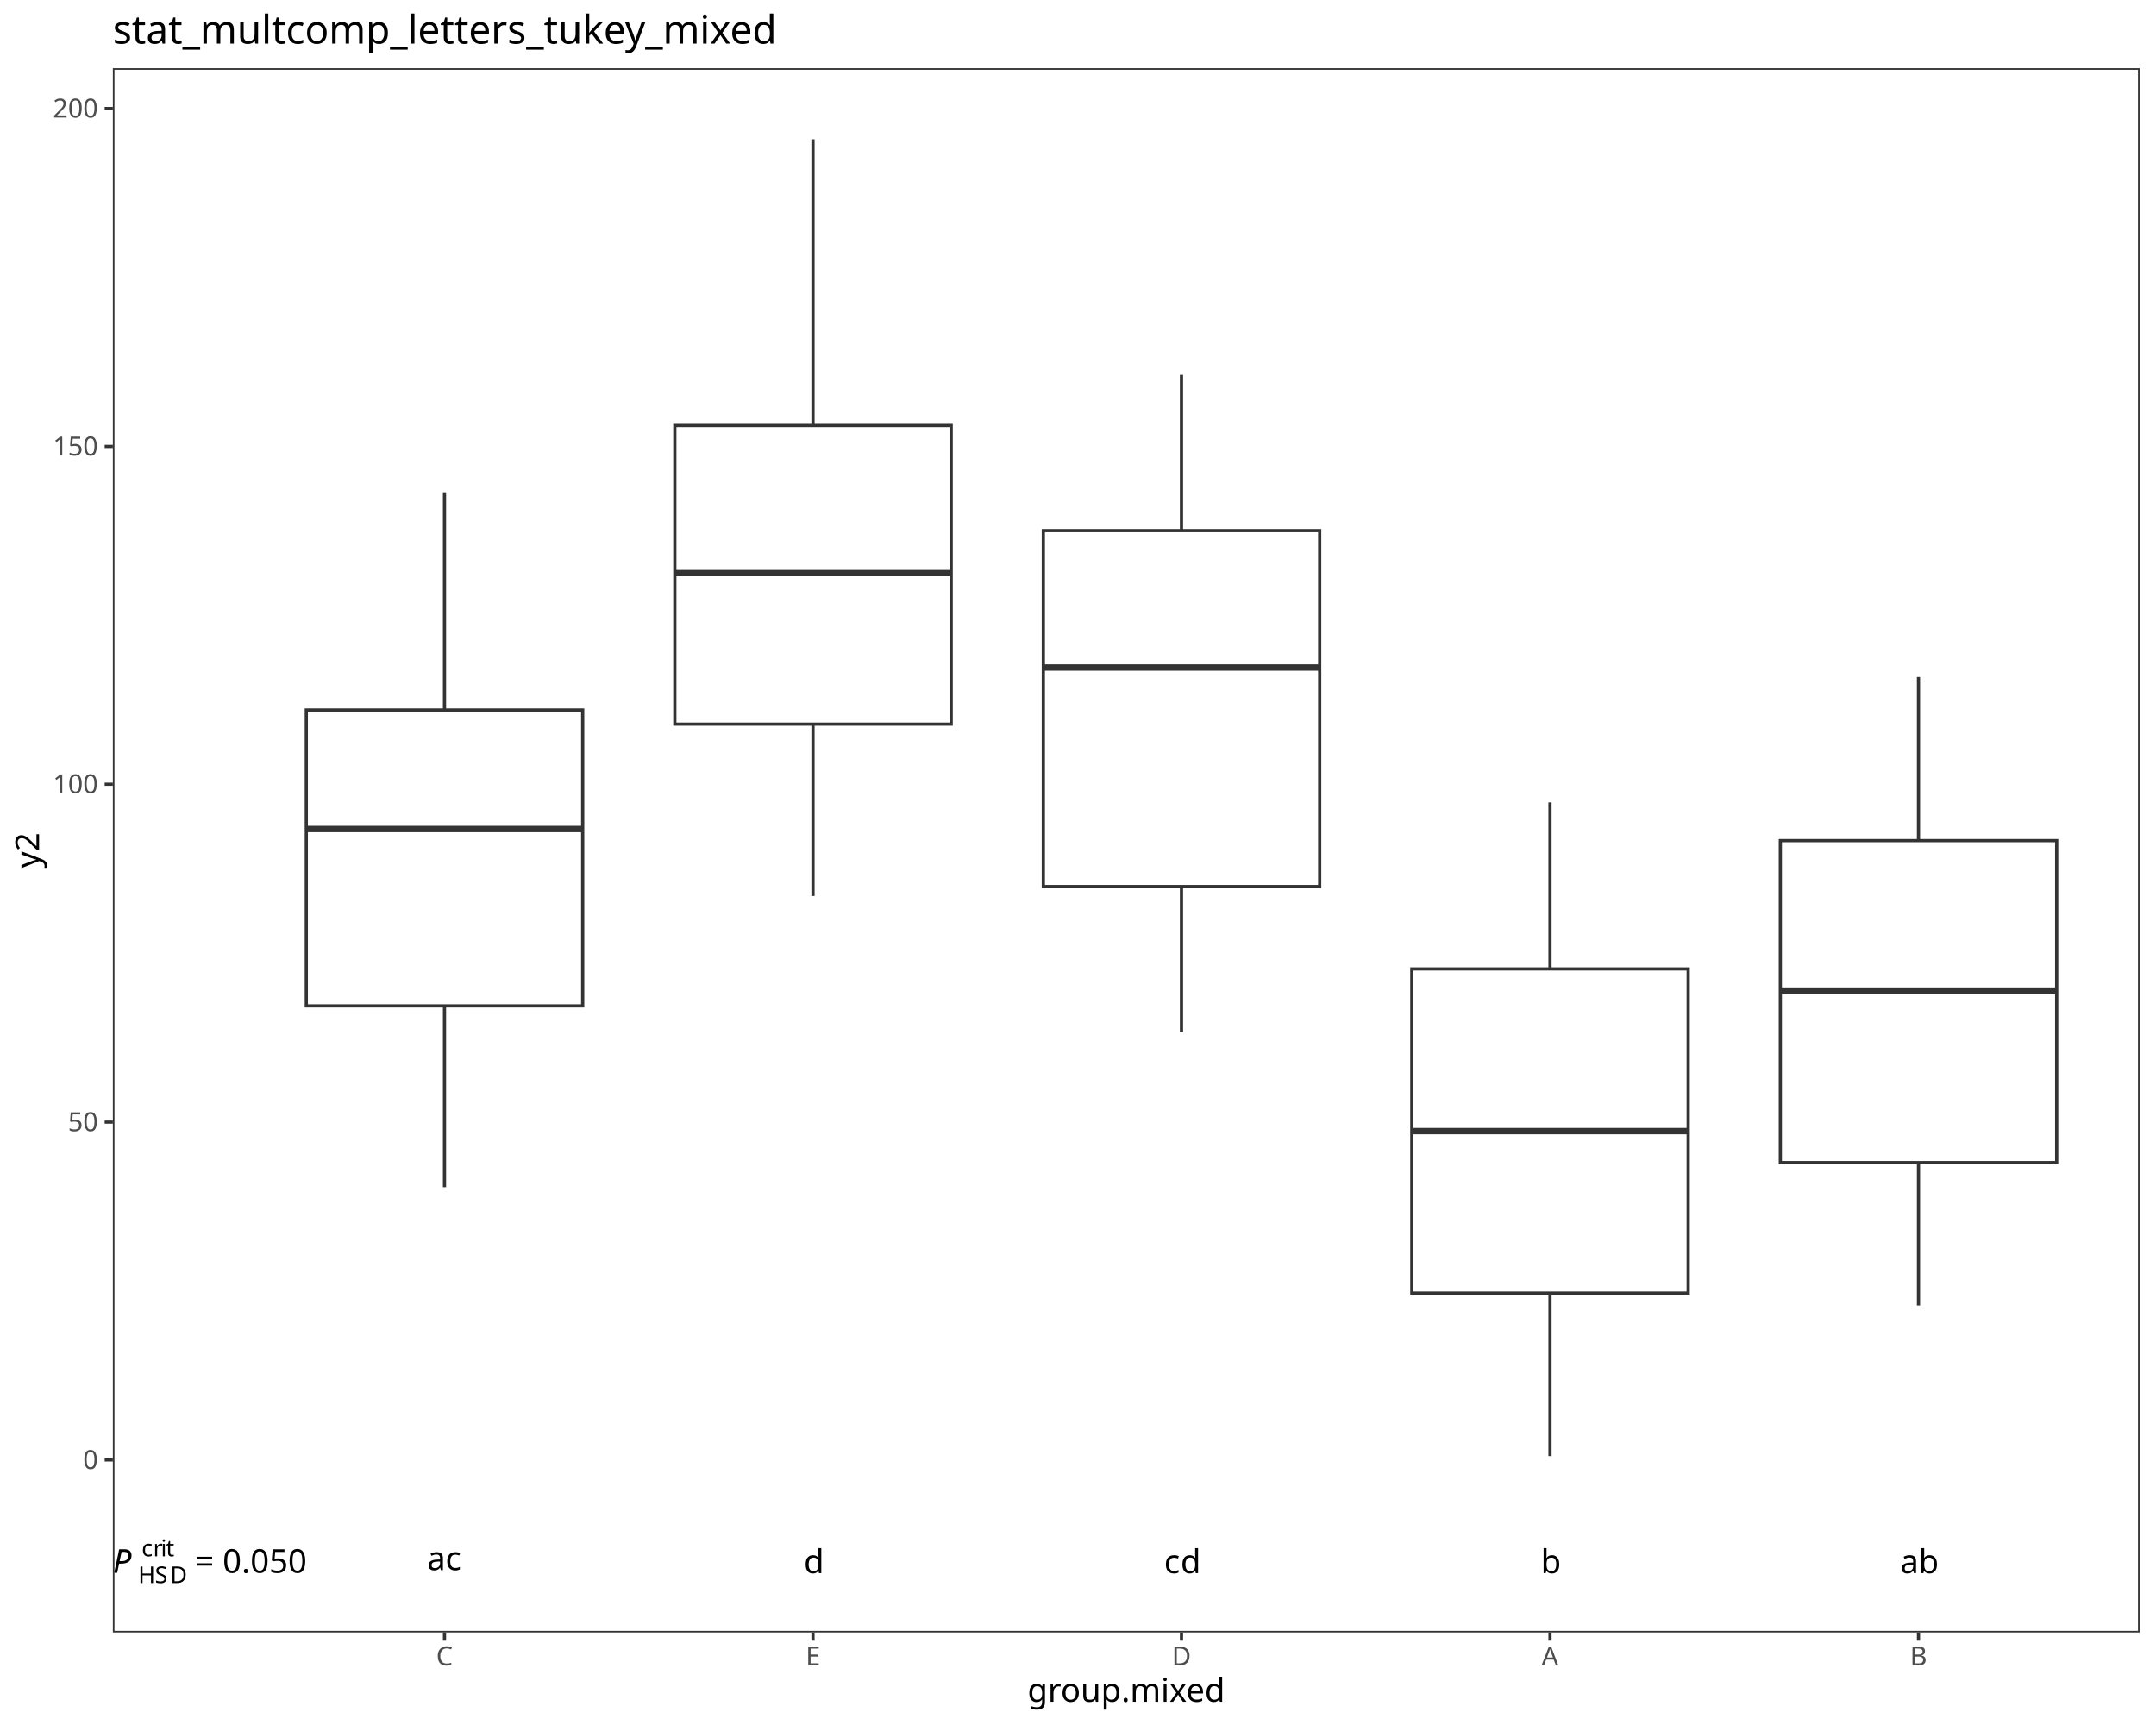
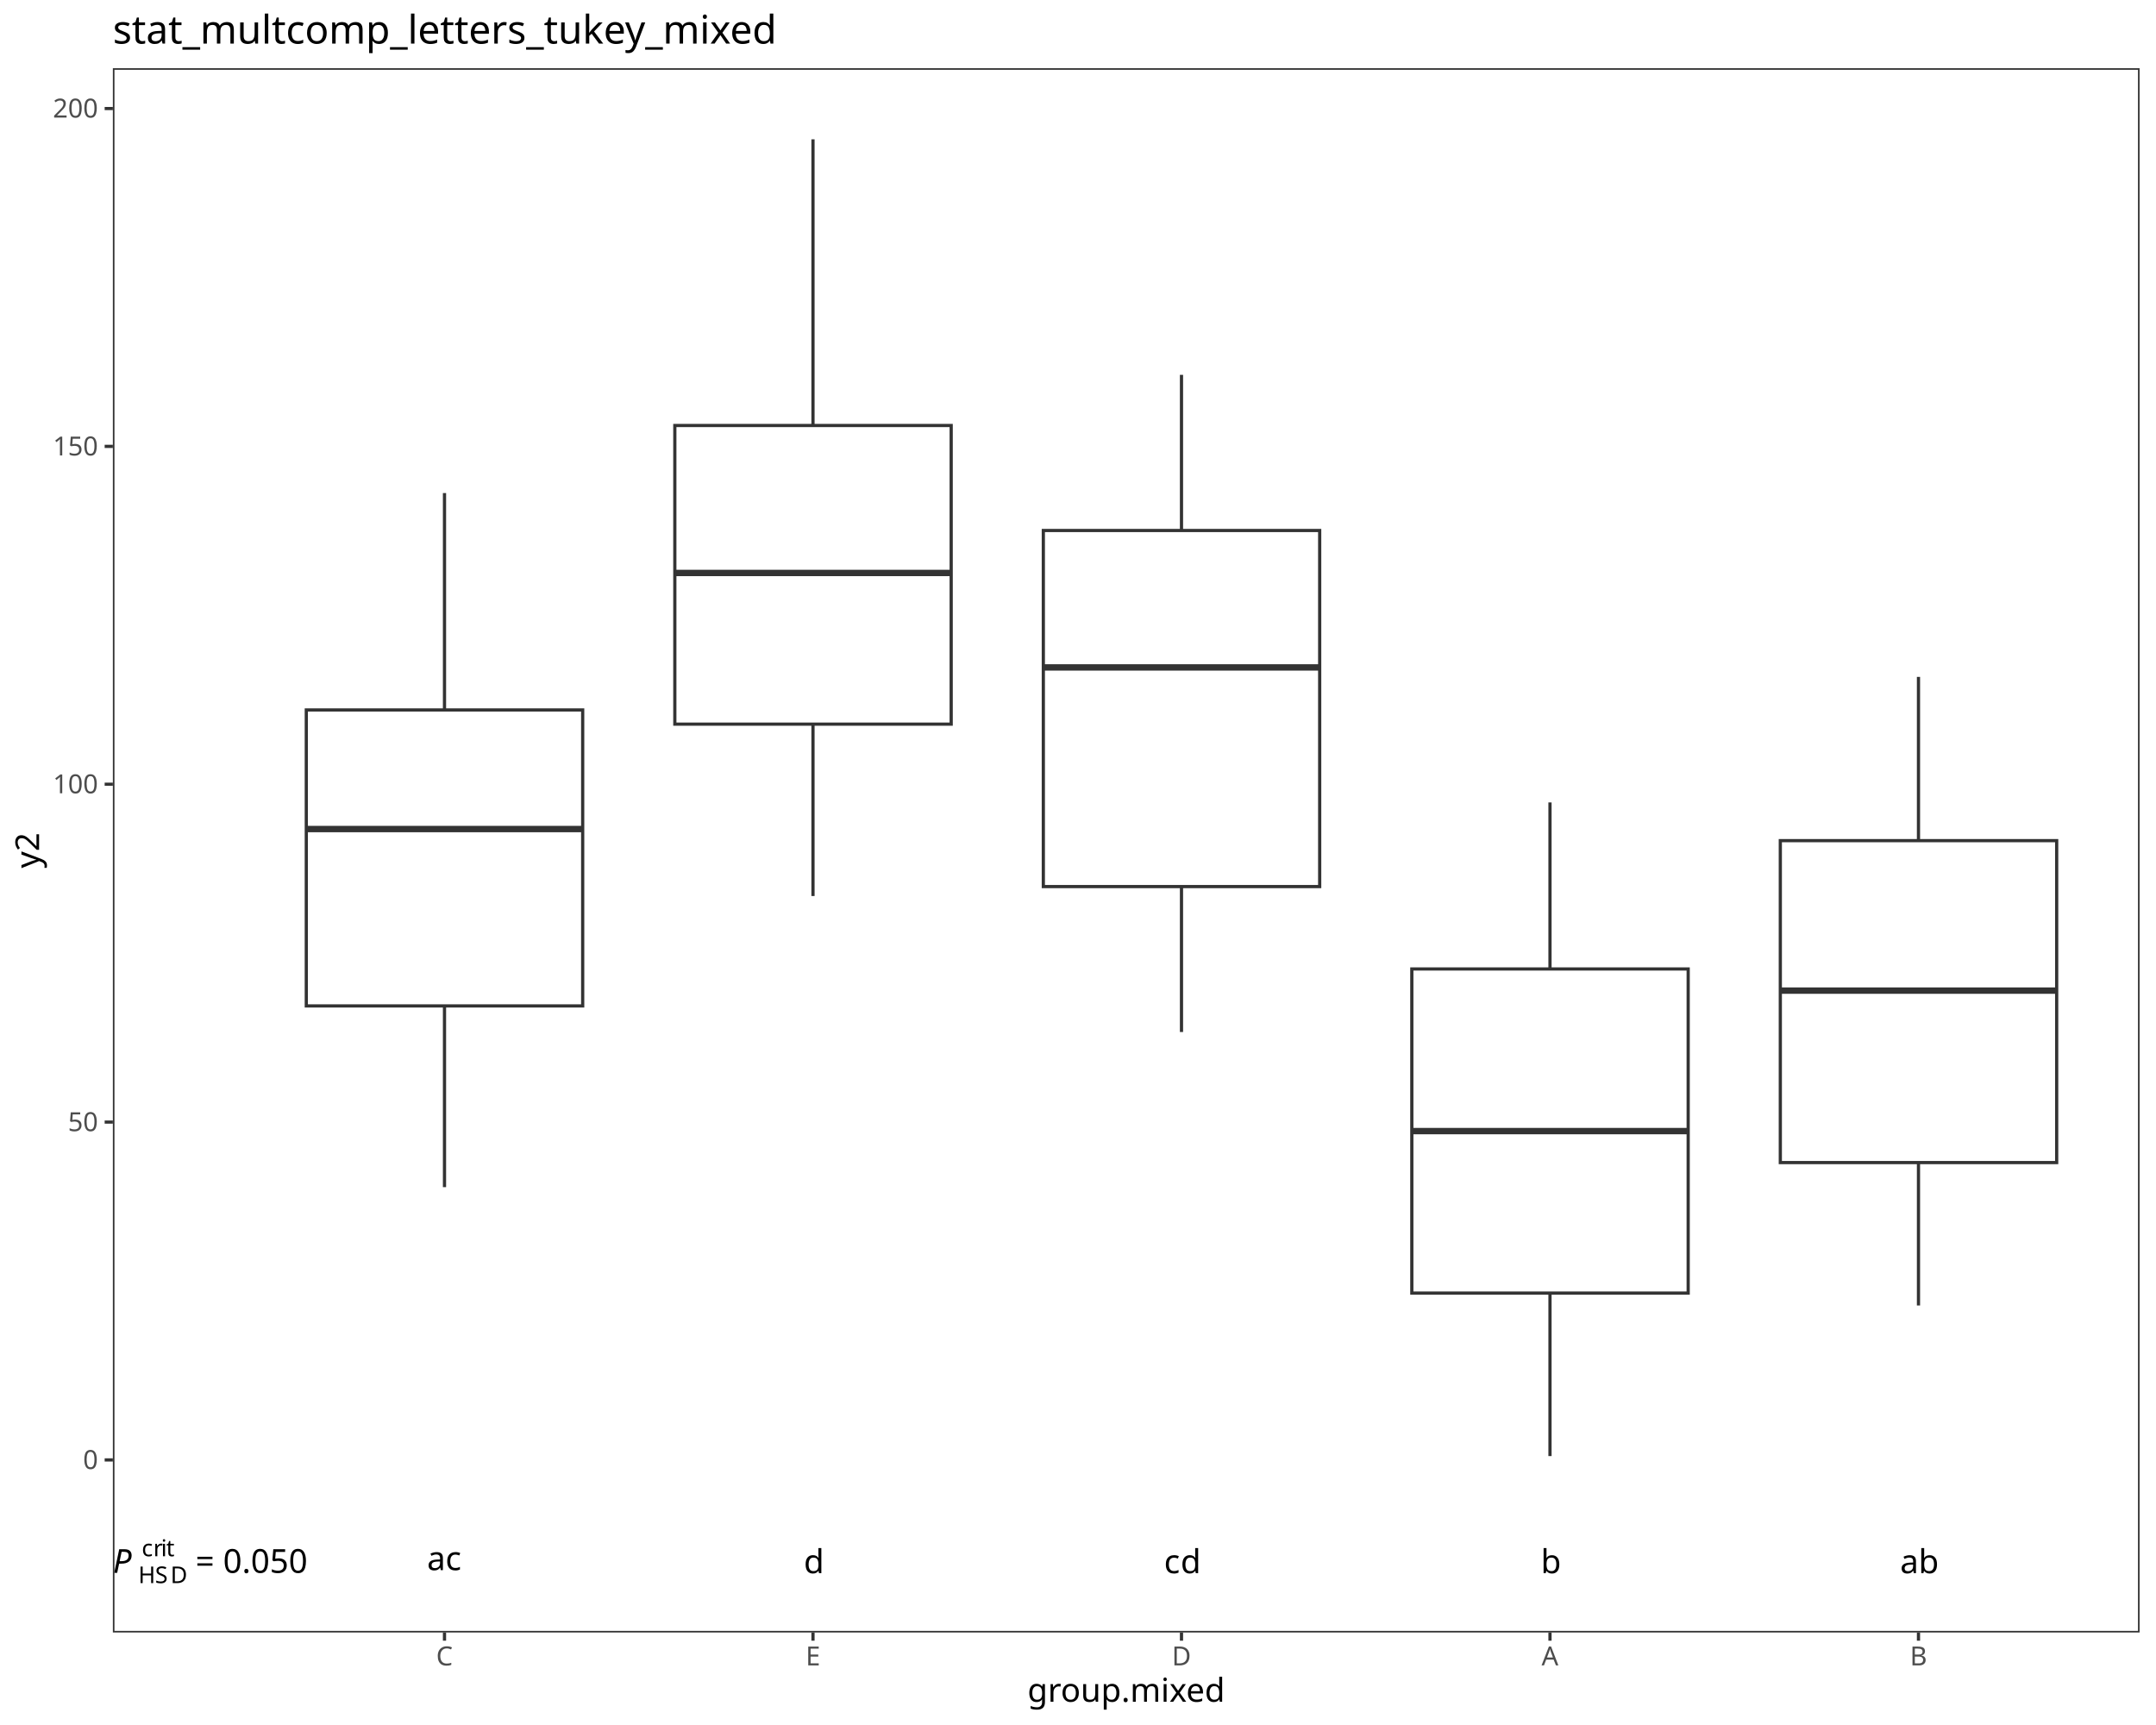
<svg xmlns="http://www.w3.org/2000/svg" class="svglite" data-engine-version="2.0" width="720.00pt" height="576.00pt" viewBox="0 0 720.00 576.00">
  <defs>
    <style type="text/css">
    .svglite line, .svglite polyline, .svglite polygon, .svglite path, .svglite rect, .svglite circle {
      fill: none;
      stroke: #000000;
      stroke-linecap: round;
      stroke-linejoin: round;
      stroke-miterlimit: 10.00;
    }
  </style>
  </defs>
  <rect width="100%" height="100%" style="stroke: none; fill: #FFFFFF;" />
  <defs>
    <clipPath id="cpMC4wMHw3MjAuMDB8MC4wMHw1NzYuMDA=">
      <rect x="0.00" y="0.00" width="720.00" height="576.00" />
    </clipPath>
  </defs>
  <g clip-path="url(#cpMC4wMHw3MjAuMDB8MC4wMHw1NzYuMDA=)">
    <rect x="0.00" y="0.00" width="720.00" height="576.00" style="stroke-width: 1.07; stroke: #FFFFFF; fill: #FFFFFF;" />
  </g>
  <defs>
    <clipPath id="cpMzcuNjl8NzE0LjUyfDIyLjc4fDU0NS4xMQ==">
      <rect x="37.69" y="22.78" width="676.83" height="522.33" />
    </clipPath>
  </defs>
  <g clip-path="url(#cpMzcuNjl8NzE0LjUyfDIyLjc4fDU0NS4xMQ==)">
    <rect x="37.69" y="22.78" width="676.83" height="522.33" style="stroke-width: 1.07; stroke: none; fill: #FFFFFF;" />
    <line x1="148.44" y1="237.06" x2="148.44" y2="164.64" style="stroke-width: 1.07; stroke: #333333; stroke-linecap: butt;" />
    <line x1="148.44" y1="335.89" x2="148.44" y2="396.40" style="stroke-width: 1.07; stroke: #333333; stroke-linecap: butt;" />
    <polygon points="102.29,237.06 102.29,335.89 194.59,335.89 194.59,237.06 102.29,237.06 " style="stroke-width: 1.07; stroke: #333333; stroke-linecap: butt; stroke-linejoin: miter; fill: #FFFFFF;" />
    <line x1="102.29" y1="276.83" x2="194.59" y2="276.83" style="stroke-width: 2.13; stroke: #333333; stroke-linecap: butt; stroke-linejoin: miter;" />
    <line x1="271.50" y1="142.08" x2="271.50" y2="46.53" style="stroke-width: 1.07; stroke: #333333; stroke-linecap: butt;" />
    <line x1="271.50" y1="241.80" x2="271.50" y2="299.20" style="stroke-width: 1.07; stroke: #333333; stroke-linecap: butt;" />
    <polygon points="225.36,142.08 225.36,241.80 317.65,241.80 317.65,142.08 225.36,142.08 " style="stroke-width: 1.07; stroke: #333333; stroke-linecap: butt; stroke-linejoin: miter; fill: #FFFFFF;" />
    <line x1="225.36" y1="191.32" x2="317.65" y2="191.32" style="stroke-width: 2.13; stroke: #333333; stroke-linecap: butt; stroke-linejoin: miter;" />
    <line x1="394.56" y1="177.14" x2="394.56" y2="125.16" style="stroke-width: 1.07; stroke: #333333; stroke-linecap: butt;" />
    <line x1="394.56" y1="296.04" x2="394.56" y2="344.61" style="stroke-width: 1.07; stroke: #333333; stroke-linecap: butt;" />
    <polygon points="348.42,177.14 348.42,296.04 440.71,296.04 440.71,177.14 348.42,177.14 " style="stroke-width: 1.07; stroke: #333333; stroke-linecap: butt; stroke-linejoin: miter; fill: #FFFFFF;" />
    <line x1="348.42" y1="222.86" x2="440.71" y2="222.86" style="stroke-width: 2.13; stroke: #333333; stroke-linecap: butt; stroke-linejoin: miter;" />
    <line x1="517.62" y1="323.55" x2="517.62" y2="267.93" style="stroke-width: 1.07; stroke: #333333; stroke-linecap: butt;" />
    <line x1="517.62" y1="431.78" x2="517.62" y2="486.20" style="stroke-width: 1.07; stroke: #333333; stroke-linecap: butt;" />
    <polygon points="471.48,323.55 471.48,431.78 563.77,431.78 563.77,323.55 471.48,323.55 " style="stroke-width: 1.07; stroke: #333333; stroke-linecap: butt; stroke-linejoin: miter; fill: #FFFFFF;" />
    <line x1="471.48" y1="377.69" x2="563.77" y2="377.69" style="stroke-width: 2.13; stroke: #333333; stroke-linecap: butt; stroke-linejoin: miter;" />
    <line x1="640.68" y1="280.70" x2="640.68" y2="226.02" style="stroke-width: 1.07; stroke: #333333; stroke-linecap: butt;" />
    <line x1="640.68" y1="388.20" x2="640.68" y2="435.91" style="stroke-width: 1.07; stroke: #333333; stroke-linecap: butt;" />
    <polygon points="594.54,280.70 594.54,388.20 686.83,388.20 686.83,280.70 594.54,280.70 " style="stroke-width: 1.07; stroke: #333333; stroke-linecap: butt; stroke-linejoin: miter; fill: #FFFFFF;" />
    <line x1="594.54" y1="330.78" x2="686.83" y2="330.78" style="stroke-width: 2.13; stroke: #333333; stroke-linecap: butt; stroke-linejoin: miter;" />
-     <text x="37.69" y="525.18" style="font-size: 11.00px; font-style: italic; font-family: sans;" textLength="7.34px" lengthAdjust="spacingAndGlyphs">P</text>
-     <text x="46.16" y="528.59" style="font-size: 7.70px; font-family: sans;" textLength="5.56px" lengthAdjust="spacingAndGlyphs">H</text>
-     <text x="51.73" y="528.59" style="font-size: 7.70px; font-family: sans;" textLength="5.14px" lengthAdjust="spacingAndGlyphs">S</text>
-     <text x="56.86" y="528.59" style="font-size: 7.70px; font-family: sans;" textLength="5.56px" lengthAdjust="spacingAndGlyphs">D</text>
-     <text x="47.30" y="519.66" style="font-size: 7.70px; font-family: sans;" textLength="3.85px" lengthAdjust="spacingAndGlyphs">c</text>
-     <text x="51.15" y="519.66" style="font-size: 7.70px; font-family: sans;" textLength="2.56px" lengthAdjust="spacingAndGlyphs">r</text>
-     <text x="53.72" y="519.66" style="font-size: 7.70px; font-family: sans;" textLength="1.71px" lengthAdjust="spacingAndGlyphs">i</text>
-     <text x="55.43" y="519.66" style="font-size: 7.70px; font-family: sans;" textLength="2.14px" lengthAdjust="spacingAndGlyphs">t</text>
-     <text x="62.43" y="525.18" style="font-size: 11.00px; font-family: sans;" textLength="2.75px" lengthAdjust="spacingAndGlyphs"> </text>
-     <text x="65.18" y="525.18" style="font-size: 11.00px; font-family: sans;" textLength="6.43px" lengthAdjust="spacingAndGlyphs">=</text>
-     <text x="71.61" y="525.18" style="font-size: 11.00px; font-family: sans;" textLength="2.75px" lengthAdjust="spacingAndGlyphs"> </text>
-     <text x="74.36" y="525.18" style="font-size: 11.00px; font-family: sans;" textLength="27.53px" lengthAdjust="spacingAndGlyphs">0.050</text>
-     <text x="142.63" y="524.28" style="font-size: 11.00px; font-family: sans;" textLength="6.12px" lengthAdjust="spacingAndGlyphs">a</text>
-     <text x="148.75" y="524.28" style="font-size: 11.00px; font-family: sans;" textLength="5.50px" lengthAdjust="spacingAndGlyphs">c</text>
-     <text x="268.44" y="525.30" style="font-size: 11.00px; font-family: sans;" textLength="6.12px" lengthAdjust="spacingAndGlyphs">d</text>
-     <text x="388.75" y="525.30" style="font-size: 11.00px; font-family: sans;" textLength="5.50px" lengthAdjust="spacingAndGlyphs">c</text>
-     <text x="394.26" y="525.30" style="font-size: 11.00px; font-family: sans;" textLength="6.12px" lengthAdjust="spacingAndGlyphs">d</text>
-     <text x="514.56" y="525.30" style="font-size: 11.00px; font-family: sans;" textLength="6.12px" lengthAdjust="spacingAndGlyphs">b</text>
-     <text x="634.57" y="525.30" style="font-size: 11.00px; font-family: sans;" textLength="6.12px" lengthAdjust="spacingAndGlyphs">a</text>
-     <text x="640.68" y="525.30" style="font-size: 11.00px; font-family: sans;" textLength="6.12px" lengthAdjust="spacingAndGlyphs">b</text>
+     <text x="37.69" y="525.20" style="font-size: 11.04px; font-style: italic; font-family: sans;" textLength="7.37px" lengthAdjust="spacingAndGlyphs">P</text>
+     <text x="46.19" y="528.62" style="font-size: 7.73px; font-family: sans;" textLength="5.58px" lengthAdjust="spacingAndGlyphs">H</text>
+     <text x="51.78" y="528.62" style="font-size: 7.73px; font-family: sans;" textLength="5.16px" lengthAdjust="spacingAndGlyphs">S</text>
+     <text x="56.93" y="528.62" style="font-size: 7.73px; font-family: sans;" textLength="5.58px" lengthAdjust="spacingAndGlyphs">D</text>
+     <text x="47.33" y="519.65" style="font-size: 7.73px; font-family: sans;" textLength="3.87px" lengthAdjust="spacingAndGlyphs">c</text>
+     <text x="51.20" y="519.65" style="font-size: 7.73px; font-family: sans;" textLength="2.57px" lengthAdjust="spacingAndGlyphs">r</text>
+     <text x="53.77" y="519.65" style="font-size: 7.73px; font-family: sans;" textLength="1.72px" lengthAdjust="spacingAndGlyphs">i</text>
+     <text x="55.49" y="519.65" style="font-size: 7.73px; font-family: sans;" textLength="2.15px" lengthAdjust="spacingAndGlyphs">t</text>
+     <text x="62.51" y="525.20" style="font-size: 11.04px; font-family: sans;" textLength="2.76px" lengthAdjust="spacingAndGlyphs"> </text>
+     <text x="65.28" y="525.20" style="font-size: 11.04px; font-family: sans;" textLength="6.45px" lengthAdjust="spacingAndGlyphs">=</text>
+     <text x="71.73" y="525.20" style="font-size: 11.04px; font-family: sans;" textLength="2.76px" lengthAdjust="spacingAndGlyphs"> </text>
+     <text x="74.49" y="525.20" style="font-size: 11.04px; font-family: sans;" textLength="27.63px" lengthAdjust="spacingAndGlyphs">0.050</text>
+     <text x="142.61" y="524.29" style="font-size: 11.04px; font-family: sans;" textLength="6.14px" lengthAdjust="spacingAndGlyphs">a</text>
+     <text x="148.75" y="524.29" style="font-size: 11.04px; font-family: sans;" textLength="5.52px" lengthAdjust="spacingAndGlyphs">c</text>
+     <text x="268.43" y="525.32" style="font-size: 11.04px; font-family: sans;" textLength="6.14px" lengthAdjust="spacingAndGlyphs">d</text>
+     <text x="388.73" y="525.32" style="font-size: 11.04px; font-family: sans;" textLength="5.52px" lengthAdjust="spacingAndGlyphs">c</text>
+     <text x="394.26" y="525.32" style="font-size: 11.04px; font-family: sans;" textLength="6.14px" lengthAdjust="spacingAndGlyphs">d</text>
+     <text x="514.55" y="525.32" style="font-size: 11.04px; font-family: sans;" textLength="6.14px" lengthAdjust="spacingAndGlyphs">b</text>
+     <text x="634.54" y="525.32" style="font-size: 11.04px; font-family: sans;" textLength="6.14px" lengthAdjust="spacingAndGlyphs">a</text>
+     <text x="640.68" y="525.32" style="font-size: 11.04px; font-family: sans;" textLength="6.14px" lengthAdjust="spacingAndGlyphs">b</text>
    <rect x="37.69" y="22.78" width="676.83" height="522.33" style="stroke-width: 1.07; stroke: #333333;" />
  </g>
  <g clip-path="url(#cpMC4wMHw3MjAuMDB8MC4wMHw1NzYuMDA=)">
    <text x="32.76" y="490.52" text-anchor="end" style="font-size: 8.80px; fill: #4D4D4D; font-family: sans;" textLength="4.89px" lengthAdjust="spacingAndGlyphs">0</text>
    <text x="32.76" y="377.70" text-anchor="end" style="font-size: 8.80px; fill: #4D4D4D; font-family: sans;" textLength="9.79px" lengthAdjust="spacingAndGlyphs">50</text>
    <text x="32.76" y="264.89" text-anchor="end" style="font-size: 8.80px; fill: #4D4D4D; font-family: sans;" textLength="14.68px" lengthAdjust="spacingAndGlyphs">100</text>
    <text x="32.76" y="152.08" text-anchor="end" style="font-size: 8.80px; fill: #4D4D4D; font-family: sans;" textLength="14.68px" lengthAdjust="spacingAndGlyphs">150</text>
    <text x="32.76" y="39.26" text-anchor="end" style="font-size: 8.80px; fill: #4D4D4D; font-family: sans;" textLength="14.68px" lengthAdjust="spacingAndGlyphs">200</text>
    <polyline points="34.95,487.49 37.69,487.49 " style="stroke-width: 1.07; stroke: #333333; stroke-linecap: butt;" />
    <polyline points="34.95,374.68 37.69,374.68 " style="stroke-width: 1.07; stroke: #333333; stroke-linecap: butt;" />
    <polyline points="34.95,261.86 37.69,261.86 " style="stroke-width: 1.07; stroke: #333333; stroke-linecap: butt;" />
    <polyline points="34.95,149.05 37.69,149.05 " style="stroke-width: 1.07; stroke: #333333; stroke-linecap: butt;" />
    <polyline points="34.95,36.24 37.69,36.24 " style="stroke-width: 1.07; stroke: #333333; stroke-linecap: butt;" />
    <polyline points="148.44,547.85 148.44,545.11 " style="stroke-width: 1.07; stroke: #333333; stroke-linecap: butt;" />
    <polyline points="271.50,547.85 271.50,545.11 " style="stroke-width: 1.07; stroke: #333333; stroke-linecap: butt;" />
    <polyline points="394.56,547.85 394.56,545.11 " style="stroke-width: 1.07; stroke: #333333; stroke-linecap: butt;" />
    <polyline points="517.62,547.85 517.62,545.11 " style="stroke-width: 1.07; stroke: #333333; stroke-linecap: butt;" />
    <polyline points="640.68,547.85 640.68,545.11 " style="stroke-width: 1.07; stroke: #333333; stroke-linecap: butt;" />
    <text x="148.44" y="556.10" text-anchor="middle" style="font-size: 8.80px; fill: #4D4D4D; font-family: sans;" textLength="6.36px" lengthAdjust="spacingAndGlyphs">C</text>
    <text x="271.50" y="556.10" text-anchor="middle" style="font-size: 8.80px; fill: #4D4D4D; font-family: sans;" textLength="5.87px" lengthAdjust="spacingAndGlyphs">E</text>
    <text x="394.56" y="556.10" text-anchor="middle" style="font-size: 8.80px; fill: #4D4D4D; font-family: sans;" textLength="6.36px" lengthAdjust="spacingAndGlyphs">D</text>
    <text x="517.62" y="556.10" text-anchor="middle" style="font-size: 8.80px; fill: #4D4D4D; font-family: sans;" textLength="5.87px" lengthAdjust="spacingAndGlyphs">A</text>
    <text x="640.68" y="556.10" text-anchor="middle" style="font-size: 8.80px; fill: #4D4D4D; font-family: sans;" textLength="5.87px" lengthAdjust="spacingAndGlyphs">B</text>
    <text x="376.10" y="568.24" text-anchor="middle" style="font-size: 11.00px; font-family: sans;" textLength="60.54px" lengthAdjust="spacingAndGlyphs">group.mixed</text>
    <text transform="translate(13.05,283.95) rotate(-90)" text-anchor="middle" style="font-size: 11.00px; font-family: sans;" textLength="11.62px" lengthAdjust="spacingAndGlyphs">y2</text>
    <text x="37.69" y="14.56" style="font-size: 13.20px; font-family: sans;" textLength="210.61px" lengthAdjust="spacingAndGlyphs">stat_multcomp_letters_tukey_mixed</text>
  </g>
</svg>
